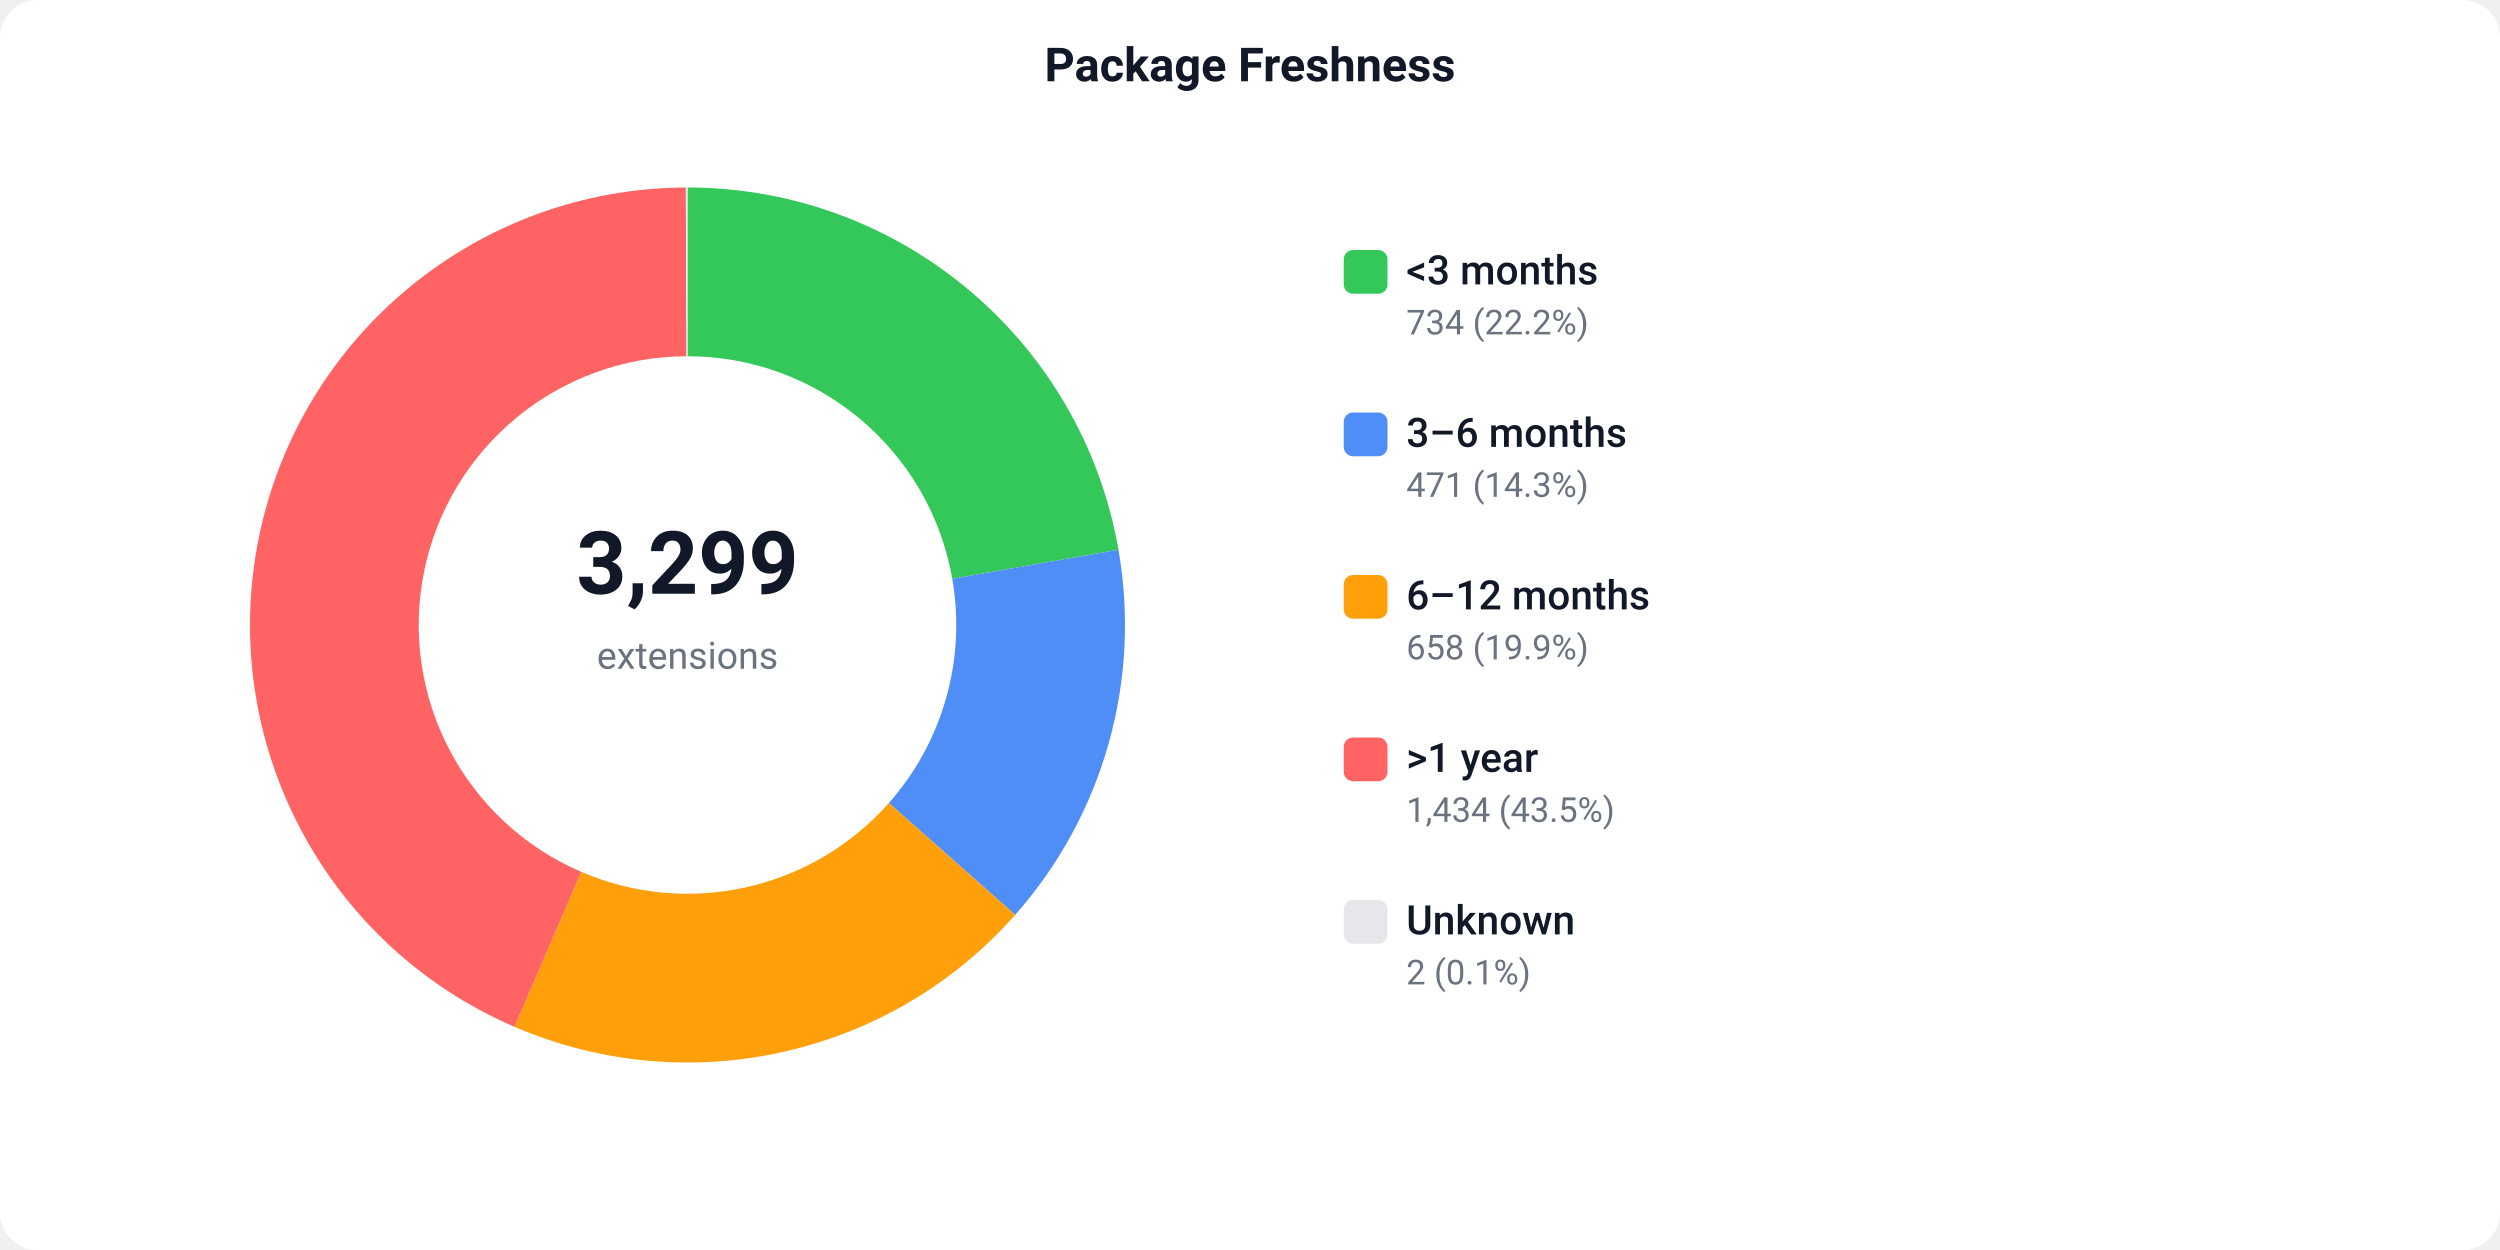
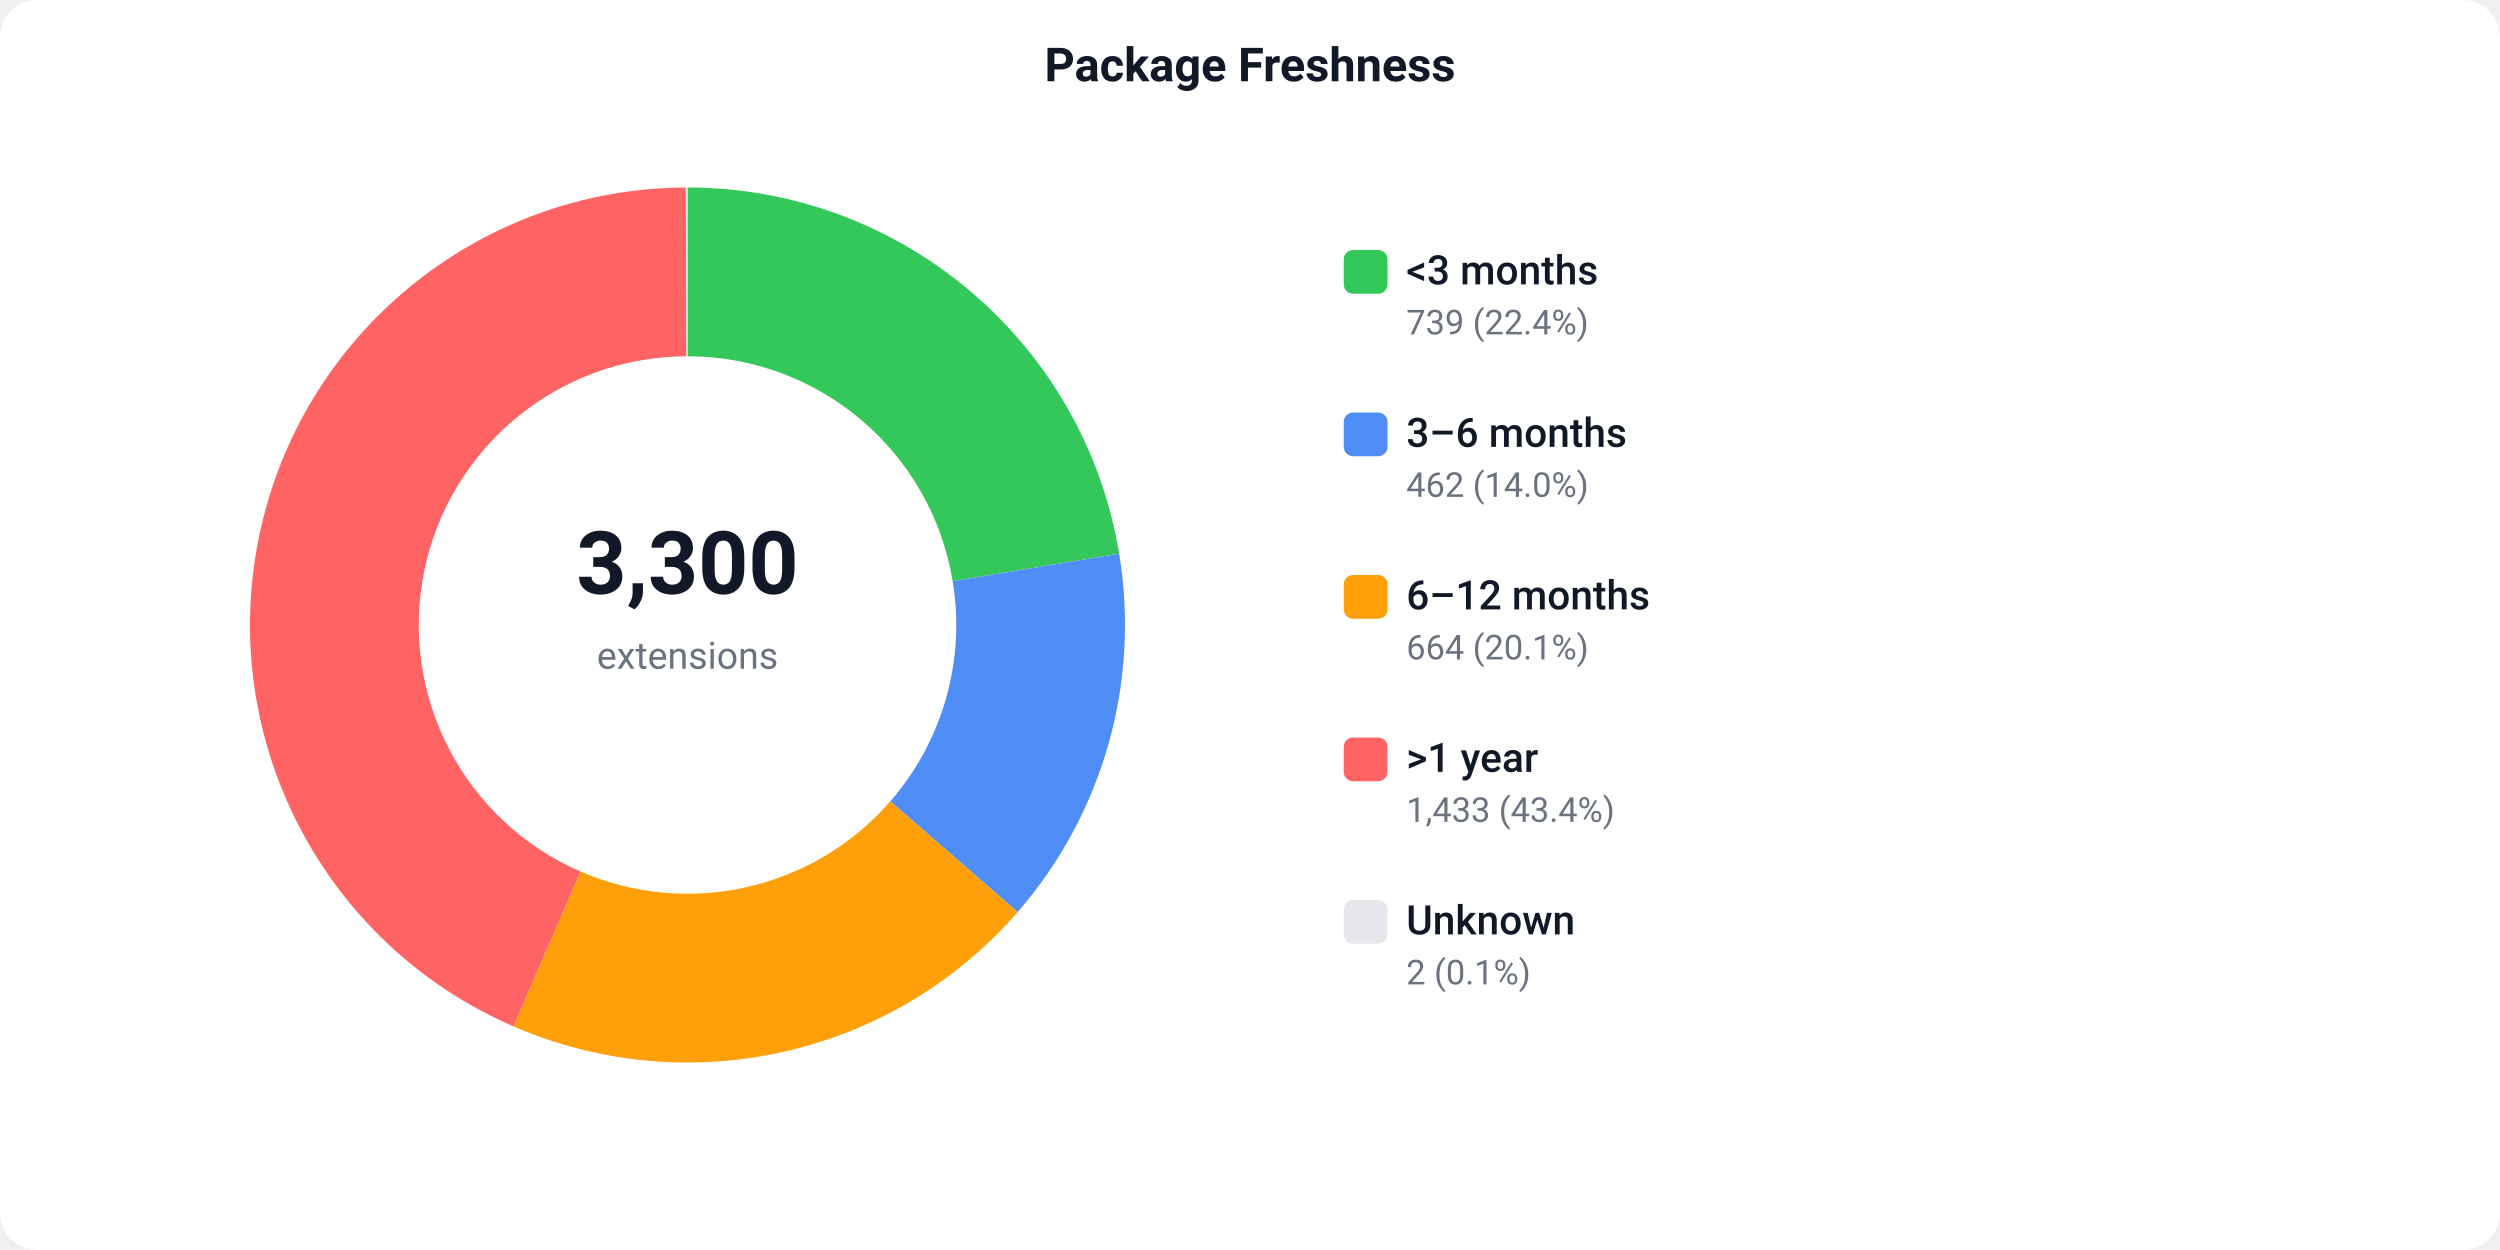
<svg xmlns="http://www.w3.org/2000/svg" width="800" height="400" viewBox="0 0 800 400">
  <defs>
    <style>text { font-family: -apple-system, BlinkMacSystemFont, 'Segoe UI', Roboto, sans-serif; }</style>
  </defs>
  <rect width="800" height="400" fill="#ffffff" rx="12" />
  <text x="400" y="26" text-anchor="middle" font-size="15" font-weight="600" fill="#111827">Package Freshness</text>
-   <path d="M 220.00 60.00 A 140 140 0 0 1 357.91 175.92 L 304.72 185.21 A 86 86 0 0 0 220.00 114.00 Z" fill="#34C759" />
-   <path d="M 357.91 175.92 A 140 140 0 0 1 324.86 292.76 L 284.42 256.98 A 86 86 0 0 0 304.72 185.21 Z" fill="#4F8EF7" />
-   <path d="M 324.86 292.76 A 140 140 0 0 1 164.63 328.58 L 185.99 278.99 A 86 86 0 0 0 284.42 256.98 Z" fill="#FF9F0A" />
-   <path d="M 164.63 328.58 A 140 140 0 0 1 219.47 60.00 L 219.67 114.00 A 86 86 0 0 0 185.99 278.99 Z" fill="#FF6363" />
+   <path d="M 220.00 60.00 A 140 140 0 0 1 358.13 177.18 L 304.85 185.98 A 86 86 0 0 0 220.00 114.00 Z" fill="#34C759" />
+   <path d="M 358.13 177.18 A 140 140 0 0 1 325.63 291.88 L 284.89 256.44 A 86 86 0 0 0 304.85 185.98 Z" fill="#4F8EF7" />
+   <path d="M 325.63 291.88 A 140 140 0 0 1 164.28 328.43 L 185.77 278.89 A 86 86 0 0 0 284.89 256.44 Z" fill="#FF9F0A" />
+   <path d="M 164.28 328.43 A 140 140 0 0 1 219.47 60.00 L 219.67 114.00 A 86 86 0 0 0 185.77 278.89 Z" fill="#FF6363" />
  <path d="M 219.47 60.00 A 140 140 0 0 1 220.00 60.00 L 220.00 114.00 A 86 86 0 0 0 219.67 114.00 Z" fill="#e5e7eb" />
-   <text x="220" y="190" text-anchor="middle" font-size="28" font-weight="700" fill="#111827">3,299</text>
+   <text x="220" y="190" text-anchor="middle" font-size="28" font-weight="700" fill="#111827">3,300</text>
  <text x="220" y="214" text-anchor="middle" font-size="12" fill="#6b7280">extensions</text>
  <rect x="430" y="80" width="14" height="14" fill="#34C759" rx="3" />
  <text x="450" y="91" font-size="13" font-weight="500" fill="#111827">&lt;3 months</text>
-   <text x="450" y="107" font-size="11" fill="#6b7280">734 (22.2%)</text>
+   <text x="450" y="107" font-size="11" fill="#6b7280">739 (22.4%)</text>
  <rect x="430" y="132" width="14" height="14" fill="#4F8EF7" rx="3" />
  <text x="450" y="143" font-size="13" font-weight="500" fill="#111827">3–6 months</text>
-   <text x="450" y="159" font-size="11" fill="#6b7280">471 (14.3%)</text>
+   <text x="450" y="159" font-size="11" fill="#6b7280">462 (14.0%)</text>
  <rect x="430" y="184" width="14" height="14" fill="#FF9F0A" rx="3" />
  <text x="450" y="195" font-size="13" font-weight="500" fill="#111827">6–12 months</text>
-   <text x="450" y="211" font-size="11" fill="#6b7280">658 (19.9%)</text>
+   <text x="450" y="211" font-size="11" fill="#6b7280">664 (20.1%)</text>
  <rect x="430" y="236" width="14" height="14" fill="#FF6363" rx="3" />
  <text x="450" y="247" font-size="13" font-weight="500" fill="#111827">&gt;1 year</text>
-   <text x="450" y="263" font-size="11" fill="#6b7280">1,434 (43.5%)</text>
+   <text x="450" y="263" font-size="11" fill="#6b7280">1,433 (43.4%)</text>
  <rect x="430" y="288" width="14" height="14" fill="#e5e7eb" rx="3" />
  <text x="450" y="299" font-size="13" font-weight="500" fill="#111827">Unknown</text>
  <text x="450" y="315" font-size="11" fill="#6b7280">2 (0.1%)</text>
</svg>
